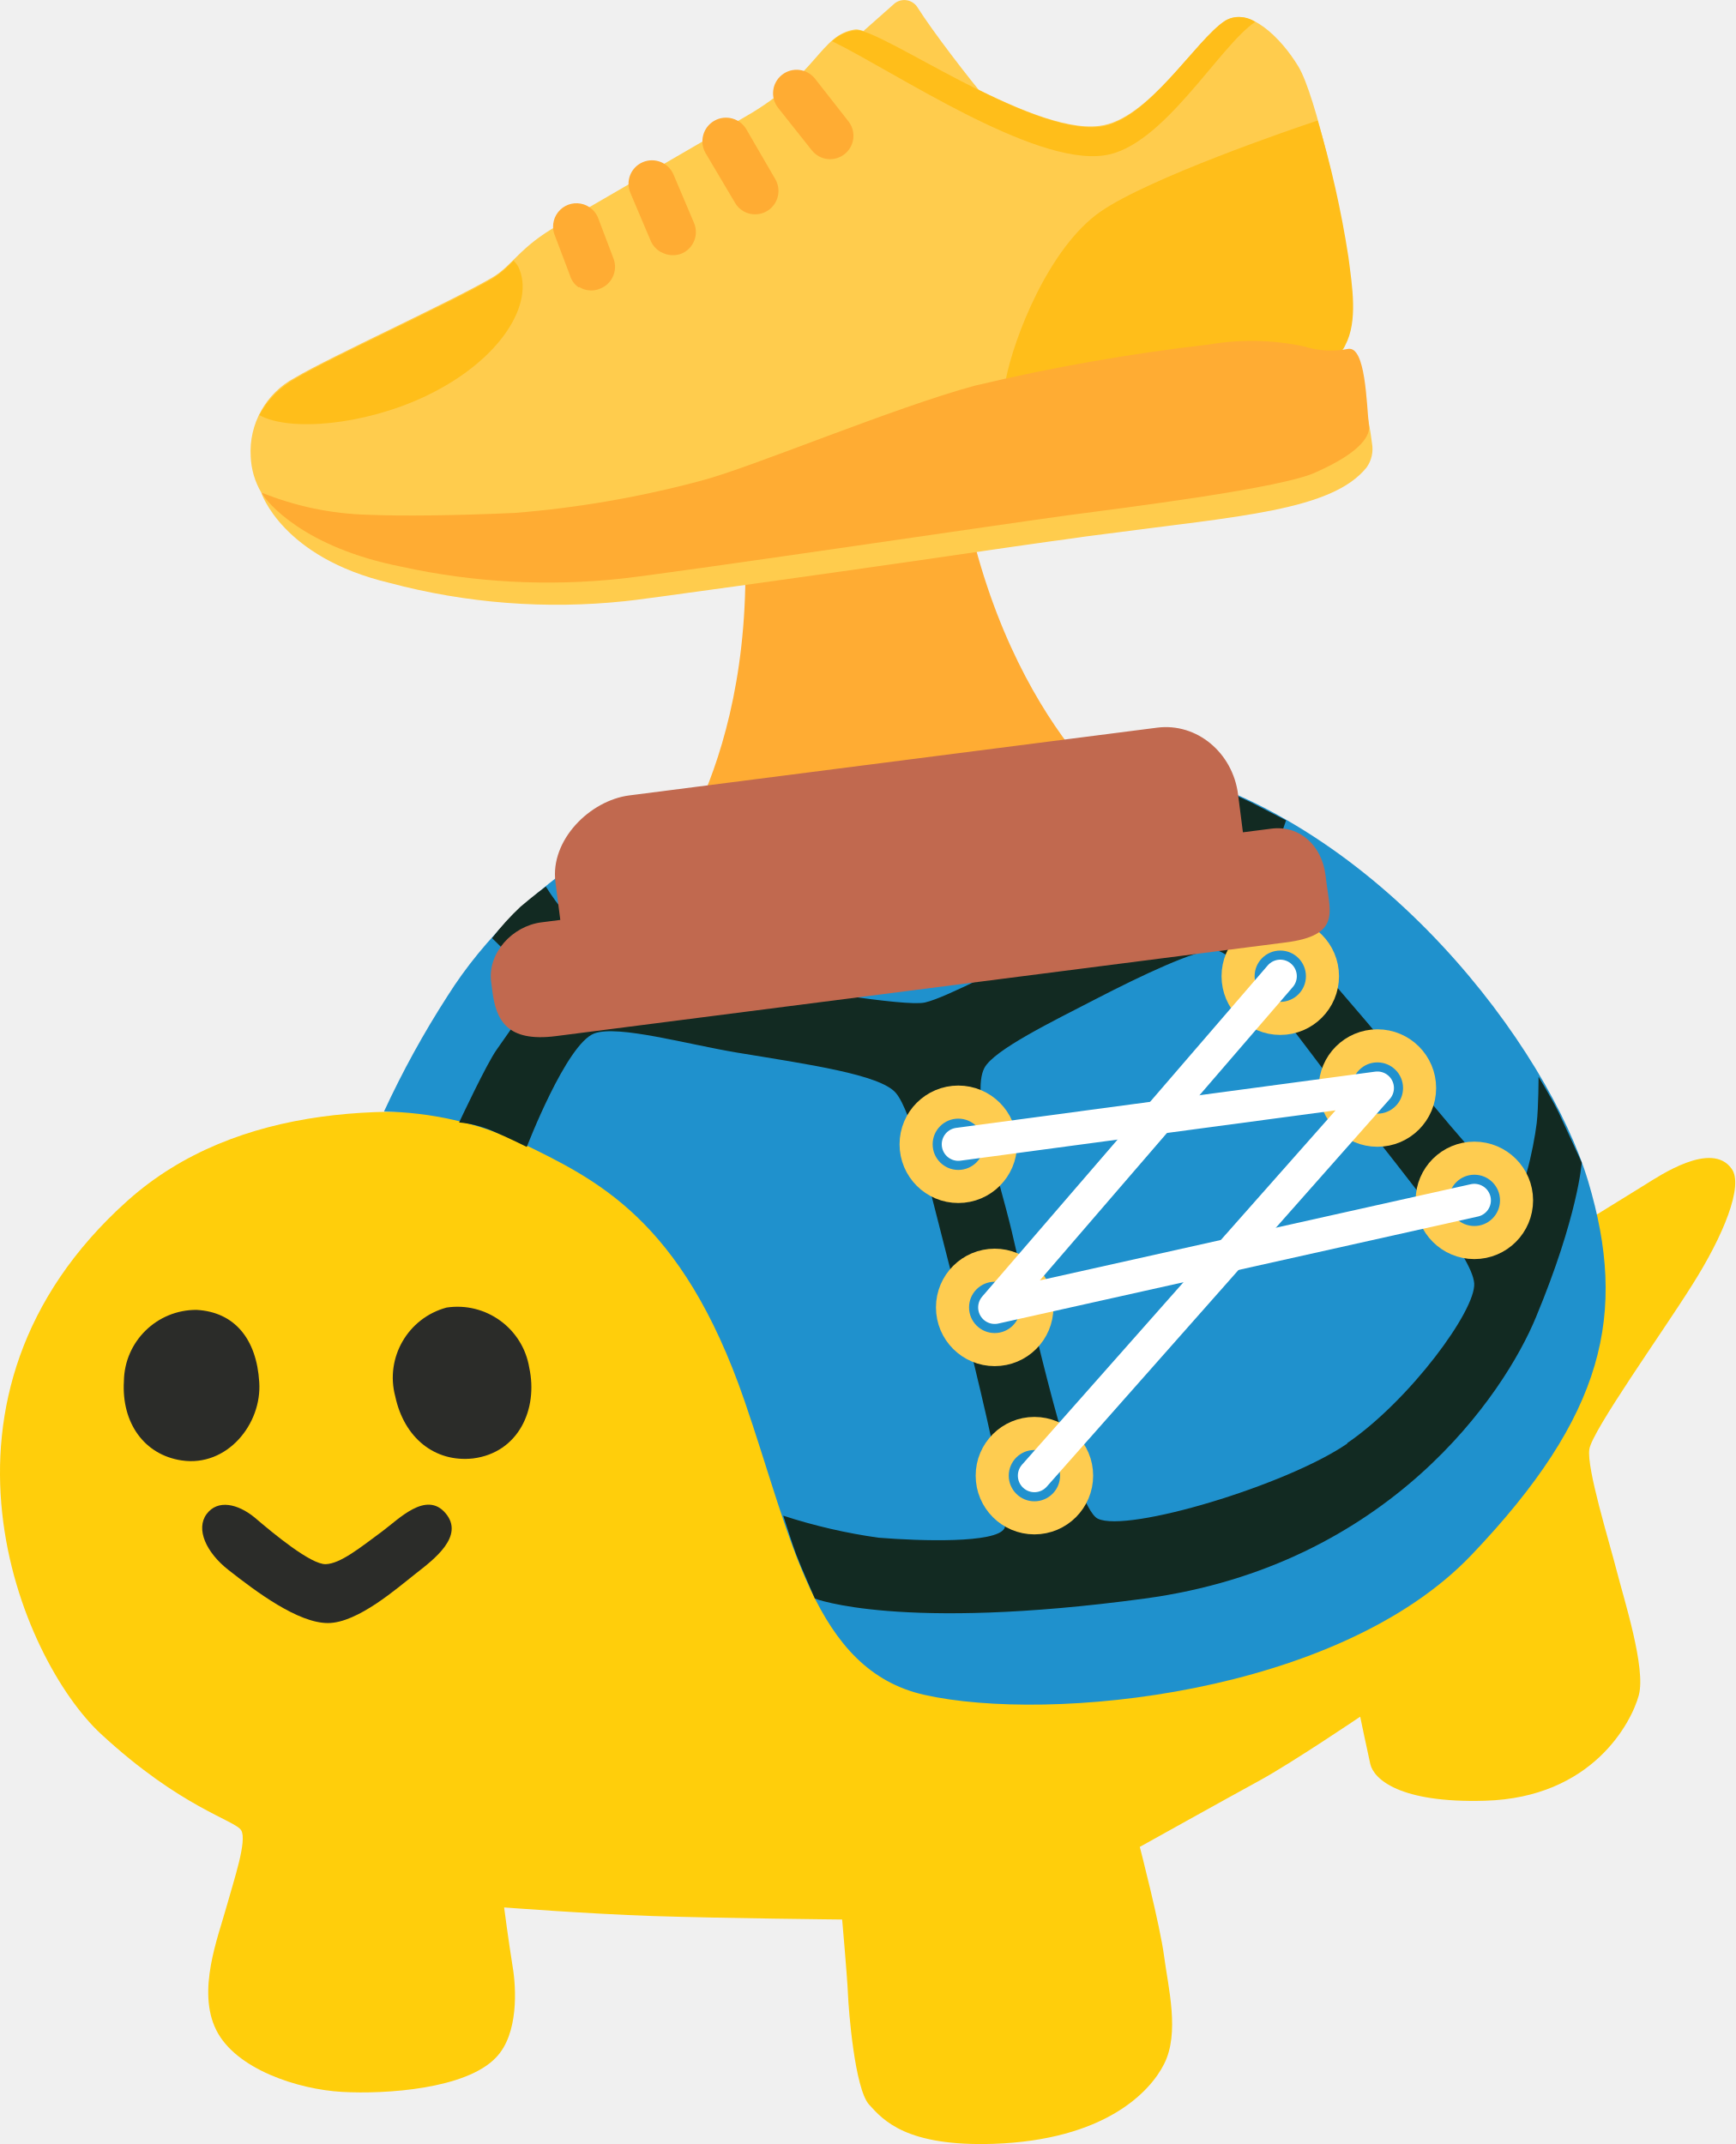
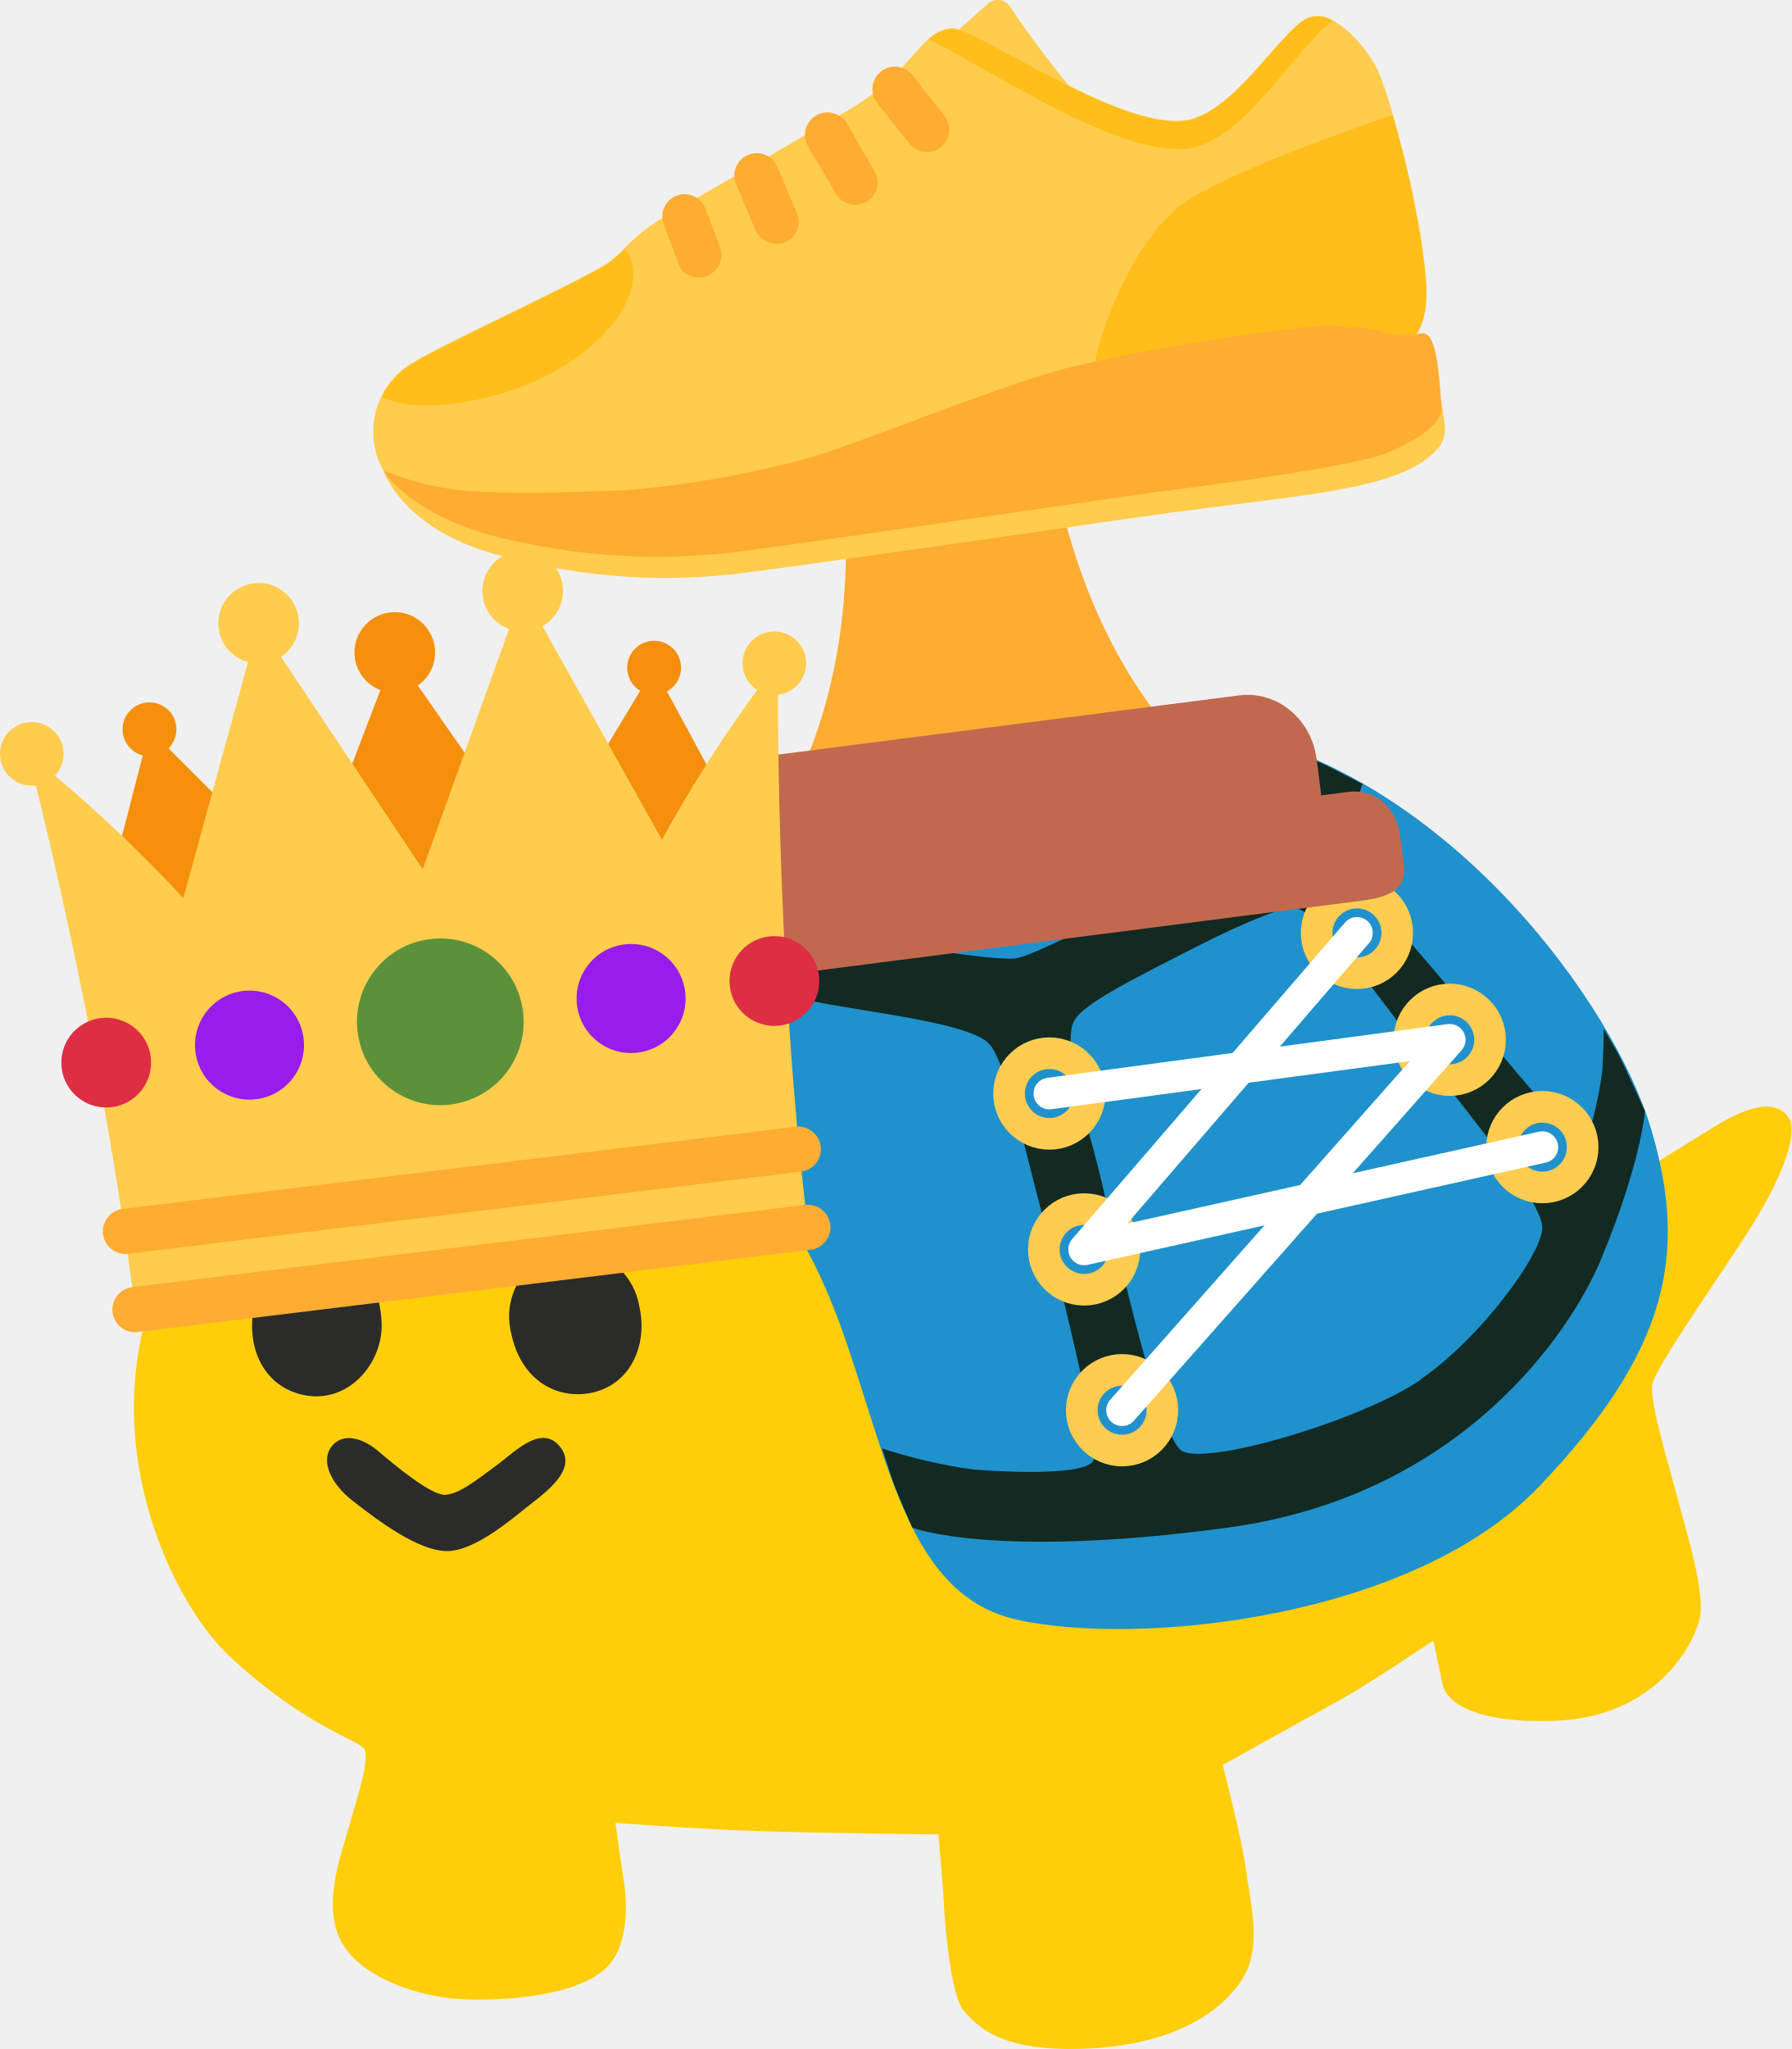
- <svg xmlns="http://www.w3.org/2000/svg" width="36.995mm" height="45.716mm" viewBox="0 0 104.875 129.568" version="1.1" id="svg54">
+ <svg xmlns="http://www.w3.org/2000/svg" width="39.983mm" height="45.716mm" viewBox="0 0 113.346 129.568" version="1.1" id="svg54">
  <defs id="defs4">
    <style id="style2">
      .cls-1 {
        fill: #ffce0b;
      }

      .cls-2 {
        fill: #1f91cd;
      }

      .cls-3 {
        fill: #122a22;
      }

      .cls-4 {
        fill: #8899a6;
      }

      .cls-5 {
        fill: #6399d2;
      }

      .cls-6 {
        fill: #ccd6dd;
      }

      .cls-7 {
        fill: #2b2c29;
      }

      .cls-8 {
        fill: #2191ce;
        stroke: #fecc50;
      }

      .cls-8, .cls-9 {
        stroke-linejoin: round;
        stroke-width: 2px;
      }

      .cls-9 {
        fill: none;
        stroke: #fff;
        stroke-linecap: round;
      }
    </style>
  </defs>
-   <g id="Layer_2" data-name="Layer 2" transform="translate(-0.01138548,27.39336)">
+   <g id="Layer_2" data-name="Layer 2" transform="translate(8.45871,27.39022)">
    <g id="grid">
      <g id="ml_copy" data-name="ml copy">
        <g id="thieves">
          <g id="g48">
            <path class="cls-1" d="m 95.19,46.83 4.27,-2.64 c 0.86,-0.53 4,-2.66 5.21,-0.95 0.73,1 -0.46,4 -2.42,7.08 -1.79,2.85 -6,8.74 -6.18,9.87 -0.18,1.13 1.21,5.61 1.65,7.34 0.44,1.73 1.78,5.89 1.34,7.53 -0.44,1.64 -2.8,6.2 -9.3,6.38 -5.16,0.15 -6.72,-1.31 -6.93,-2.22 -0.15,-0.66 -0.61,-2.86 -0.61,-2.86 0,0 -4.14,2.8 -6.1,3.87 -1.96,1.07 -7.22,4 -7.22,4 0,0 1.22,4.71 1.47,6.62 0.25,1.91 0.95,4.62 0,6.5 -0.85,1.7 -3.59,4.6 -10.32,4.83 -5.25,0.17 -6.64,-1.41 -7.51,-2.37 -0.87,-0.96 -1.24,-5.7 -1.28,-6.7 -0.04,-1 -0.35,-4.49 -0.35,-4.49 0,0 -7.13,-0.07 -11.43,-0.21 -3.9,-0.13 -9,-0.52 -9,-0.52 0,0 0.27,2.06 0.51,3.55 0.23,1.32 0.37,4.11 -1,5.52 -1.79,1.9 -6.63,2.23 -9.3,2.08 -2.67,-0.15 -6.43,-1.37 -7.61,-3.74 -1.18,-2.37 0.11,-5.6 0.62,-7.45 0.45,-1.62 1.26,-4 0.89,-4.62 C 14.22,82.61 10.95,81.88 6.11,77.4 1.27,72.92 -5.5,57 7.72,45.17 c 13.22,-11.83 38.91,-0.58 40.27,0.2 1.36,0.78 47.2,1.46 47.2,1.46 z" id="path6" />
            <path class="cls-2" d="M 52.77,18.37 C 40.43,19.42 31.4,25.91 27.07,32.78 a 56.86,56.86 0 0 0 -3.85,7 20.65,20.65 0 0 1 8.2,1.85 C 36,43.87 41.2,46.22 45,57.24 c 2.88,8.33 4.19,16.3 10.88,17.8 7.57,1.7 25,0 33.06,-8.45 C 97,58.14 98.39,52 96,44 93.61,36 83.43,22.24 70,19 64.12,17.67 58.37,17.9 52.77,18.37 Z" id="path8" />
            <path class="cls-3" d="M 94.22,39.85 C 93.81,39 93,37.68 93,37.68 c 0,0 0,1.82 -0.11,2.79 -0.19,1.57 -0.92,4.85 -1.43,4.39 A 105.24,105.24 0 0 1 84,36.07 c -1.6,-2.18 -7.06,-7.81 -7.26,-9.72 a 19.52,19.52 0 0 1 1,-4.17 l -2.14,-1.1 a 21.18,21.18 0 0 0 -2,-0.84 c 0,0 -0.51,4.37 -1.23,5.22 -0.72,0.85 -4.63,2.5 -7.73,3.81 -3.75,1.59 -7.36,3.61 -8.73,3.92 -1.2,0.27 -8.11,-0.93 -10.72,-1.33 -3.27,-0.49 -8.22,-1.68 -9.38,-2.44 A 13.73,13.73 0 0 1 33,26.18 c 0,0 -0.77,0.57 -1.53,1.22 a 15.79,15.79 0 0 0 -1.72,1.9 c 0,0 2.13,2 2.28,2.74 0.2,1.06 -1,2.55 -2,4 -0.61,0.85 -2.27,4.4 -2.27,4.4 a 6.72,6.72 0 0 1 1.93,0.48 c 1.11,0.47 2.16,1 2.16,1 0,0 2.39,-6.23 4.08,-6.86 1.44,-0.53 5.62,0.66 8.64,1.16 4.29,0.71 8.62,1.32 9.58,2.43 0.96,1.11 2.06,5.86 3.08,9.82 1.12,4.35 4,15.63 3.48,16.52 -0.52,0.89 -5,0.76 -7.61,0.55 a 33.78,33.78 0 0 1 -5.75,-1.33 c 0,0 0.59,1.85 0.78,2.34 0.27,0.71 1.13,2.67 1.13,2.67 0,0 5.12,2 19.93,0 14.81,-2 21.75,-12.39 23.65,-17 2.55,-6.13 2.77,-9.35 2.77,-9.35 0,0 -0.98,-2.15 -1.39,-3.02 z m -12.78,20 c -3.66,2.52 -13.29,5.41 -15.08,4.54 -1.44,-0.7 -4,-12.23 -5.2,-17.37 -0.78,-3.29 -2.51,-8.27 -1.65,-9.88 0.58,-1.09 4.14,-2.82 6.77,-4.18 2.63,-1.36 6.07,-3 7.14,-2.94 1.52,0.11 5,5.24 8.39,9.61 3.39,4.37 7.18,8.91 7.3,10.53 0.12,1.62 -3.89,7.07 -7.67,9.66 z" id="path10" />
            <g id="g24" style="display:none">
              <path class="cls-4" d="M 53.71,2.08 55.89,0.15 A 0.76,0.76 0 0 1 57,0.36 C 57.75,1.55 59.57,3.9 60.26,4.71 58.26,4.34 55.13,4.1 54.01,3.29 53.58,3 53.29,2.39 53.71,2.08 Z M 25,24 c 0.32,0.53 6.51,6.41 27.94,2.17 6.48,-1.29 25.89,-5.36 26,-5.84 0,0 0.14,0.65 0.21,1.27 a 1.55,1.55 0 0 1 -0.26,1.18 c -1.69,2.11 -6.25,2.38 -12.78,3.25 l -0.93,0.12 -0.62,0.09 c -1,0.13 -4,0.56 -7.4,1.06 -4.71,0.68 -14.14,2 -14.41,2 A 31.63,31.63 0 0 1 31.25,28.41 C 26,27.16 25,24 25,24 Z" id="path12" />
              <path class="cls-2" d="m 25,24 a 3.77,3.77 0 0 1 -0.51,-1.74 4.07,4.07 0 0 1 2.15,-3.85 c 1.77,-1.05 7.54,-3.67 9.63,-4.89 1,-0.59 1.33,-1.5 3.25,-2.57 l 9.1,-5.28 c 3.5,-2 3.64,-4 5.33,-4.24 1.13,-0.15 8.48,5.15 11.91,4.7 2.4,-0.28 4.7,-4.2 6.14,-5.13 1.14,-0.71 2.7,0.81 3.56,2.23 0.86,1.42 2.09,7.15 2.3,8.7 0.21,1.55 0.59,3.33 0,4.58 l -0.6,1.25 c 0,0 -28.93,7 -36.31,7.57 C 28.35,26.26 25,24 25,24 Z" id="path14" />
              <path class="cls-5" d="M 52.83,2 A 2,2 0 0 1 54,1.47 C 55.13,1.32 62.48,6.62 65.91,6.17 68.26,5.85 70.56,1.92 72,1 a 1.4,1.4 0 0 1 1.46,0.06 C 71.7,2.23 68.95,7.19 66.08,7.57 62.61,8.06 55.88,3.49 52.83,2 Z" id="path16" />
              <path class="cls-5" d="m 61.29,18.54 c 0.4,-2.08 2.11,-6.49 4.64,-8.24 2.37,-1.63 9.26,-4 10.57,-4.43 a 49.24,49.24 0 0 1 1.5,6.64 c 0.19,1.46 0.47,3.13 -0.15,4.31 a 1.28,1.28 0 0 1 -0.45,0.54 c 0,0 -16.13,1.26 -16.11,1.18 z" id="path18" />
              <path class="cls-6" d="m 52.18,7.61 a 1.14,1.14 0 0 0 1.45,-1.7 L 52,3.83 a 1.146,1.146 0 1 0 -1.8,1.42 l 1.65,2.08 a 1.26,1.26 0 0 0 0.33,0.28 z m -3.67,2.68 A 1.14,1.14 0 0 0 50.07,8.74 L 48.66,6.31 a 1.151,1.151 0 1 0 -2,1.14 l 1.44,2.43 a 1.08,1.08 0 0 0 0.41,0.41 z m -4,2 a 1.16,1.16 0 0 0 1,0.06 1.14,1.14 0 0 0 0.59,-1.49 L 45.1,8.5 A 1.142,1.142 0 0 0 43,9.4 l 1,2.36 a 1.16,1.16 0 0 0 0.5,0.53 z m -4,1.7 a 1.1,1.1 0 0 0 1,0.08 1.14,1.14 0 0 0 0.67,-1.46 l -0.72,-1.9 a 1.14,1.14 0 1 0 -2.13,0.8 l 0.72,1.9 A 1.08,1.08 0 0 0 40.47,14 Z M 78,17 a 4.35,4.35 0 0 1 -2.17,-0.12 12.35,12.35 0 0 0 -4.64,-0.09 97.42,97.42 0 0 0 -11.38,2 c -4,1.08 -10.92,4 -13.33,4.63 A 50.64,50.64 0 0 1 37.36,25 c -2.9,0.13 -5.51,0.16 -7.14,0.09 A 14.81,14.81 0 0 1 25,24 c 0.29,0.5 2.08,2.68 6.83,3.62 A 33.33,33.33 0 0 0 42.58,28.2 C 45.5,27.87 61.73,25.46 64.36,25.11 66.99,24.76 74.87,23.79 76.45,23 78.7,22 79.08,21.17 79,20.73 78.88,19.64 78.84,16.89 78,17 Z" id="path20" />
              <path class="cls-5" d="m 26.67,18.45 c 1.77,-1.05 7.54,-3.67 9.63,-4.89 a 5.07,5.07 0 0 0 1,-0.86 1.18,1.18 0 0 1 0.24,0.31 c 0.82,1.72 -0.81,4.53 -4.53,6.3 -3,1.42 -6.63,1.74 -8.1,0.92 a 4.4,4.4 0 0 1 1.76,-1.78 z" id="path22" />
            </g>
            <path class="cls-7" d="m 32,55.27 c 0.54,2.49 -0.64,5.13 -3.4,5.48 C 26.3,61 24.44,59.52 23.9,57 a 4.39,4.39 0 0 1 3.1,-5.37 4.4,4.4 0 0 1 5,3.64 z" id="path26" />
            <path class="cls-7" d="m 15.68,56.14 c 0.17,2.52 -1.94,5.14 -4.69,4.73 C 8.72,60.53 7.35,58.59 7.5,56.08 a 4.37,4.37 0 0 1 4.4,-4.31 c 2.28,0.13 3.62,1.75 3.78,4.37 z" id="path28" />
            <path class="cls-7" d="m 23.11,65.16 c 1,-0.74 2.66,-2.48 3.83,-1.1 1.17,1.38 -0.7,2.79 -1.79,3.64 -1.09,0.85 -3.51,3 -5.32,3 -1.81,0 -4.33,-1.89 -6,-3.2 -1.37,-1.07 -2,-2.49 -1.33,-3.39 0.67,-0.9 1.88,-0.62 2.89,0.2 1.17,1 3.42,2.86 4.31,2.83 0.89,-0.03 2.07,-0.99 3.41,-1.98 z" id="path30" />
            <circle class="cls-8" cx="57.93" cy="41.76" r="2.55" id="circle32" />
            <circle class="cls-8" cx="77.39" cy="31.6" r="2.55" id="circle34" />
            <circle class="cls-8" cx="62.53" cy="61.79" r="2.55" id="circle36" />
            <circle class="cls-8" cx="89.12" cy="45.15" r="2.55" id="circle38" />
            <circle class="cls-8" cx="60.13" cy="51.62" r="2.55" id="circle40" />
            <circle class="cls-8" cx="83.26" cy="38.36" r="2.55" id="circle42" />
            <polyline class="cls-9" points="89.12 45.15 60.13 51.62 77.39 31.6" id="polyline44" />
            <polyline class="cls-9" points="62.53 61.79 83.26 38.36 57.93 41.76" id="polyline46" />
          </g>
        </g>
      </g>
    </g>
  </g>
-   <g id="g2440" transform="matrix(0.857288,0,0,0.857288,119.793,28.69447)">
+   <g id="g2440" transform="matrix(0.857288,0,0,0.857288,128.2631,28.69133)">
    <path fill="#ffac33" d="m -72.375,-2.097 c -2.388,-18.603 -7.243,0.93 -7.243,0.93 0,0 -10.409,-17.573 -8.021,1.03 C -85.25,18.465 -93.005,27.728 -93.005,27.728 l 32.864,-4.219 c -0.003,3.45e-4 -9.846,-7.003 -12.234,-25.606 z" id="path736" style="stroke-width:2.696" />
    <path fill="#c1694f" d="m -52.109,25.196 c 0.379,2.952 1.293,5.269 -1.658,5.648 l -42.778,5.491 c -2.954,0.379 -3.31,-2.01 -3.689,-4.962 l -0.343,-2.674 c -0.379,-2.952 2.426,-5.747 5.212,-6.104 l 37.209,-4.776 c 2.786,-0.358 5.326,1.751 5.705,4.703 z" id="path740" style="stroke-width:2.696" />
    <path fill="#c1694f" d="m -46.204,28.854 c 0.261,2.032 0.913,3.62 -2.875,4.106 l -51.467,6.607 c -3.454,0.443 -4.216,-1.13 -4.477,-3.162 l -0.086,-0.668 c -0.261,-2.032 1.501,-3.93 3.533,-4.19 l 51.467,-6.607 c 2.029,-0.26 3.558,1.215 3.819,3.247 z" id="path742" style="stroke-width:2.696" />
    <g id="g3324" style="display:inline" transform="matrix(1.446197,0,0,1.446197,-157.4768,-33.47718)">
      <path class="cls-4" d="M 53.71,2.08 55.89,0.15 A 0.76,0.76 0 0 1 57,0.36 C 57.75,1.55 59.57,3.9 60.26,4.71 58.26,4.34 55.13,4.1 54.01,3.29 53.58,3 53.29,2.39 53.71,2.08 Z M 25,24 c 0.32,0.53 6.51,6.41 27.94,2.17 6.48,-1.29 25.89,-5.36 26,-5.84 0,0 0.14,0.65 0.21,1.27 a 1.55,1.55 0 0 1 -0.26,1.18 c -1.69,2.11 -6.25,2.38 -12.78,3.25 l -0.93,0.12 -0.62,0.09 c -1,0.13 -4,0.56 -7.4,1.06 -4.71,0.68 -14.14,2 -14.41,2 A 31.63,31.63 0 0 1 31.25,28.41 C 26,27.16 25,24 25,24 Z" id="path3312" style="fill:#ffcc4d;fill-opacity:1" />
      <path class="cls-2" d="m 25,24 a 3.77,3.77 0 0 1 -0.51,-1.74 4.07,4.07 0 0 1 2.15,-3.85 c 1.77,-1.05 7.54,-3.67 9.63,-4.89 1,-0.59 1.33,-1.5 3.25,-2.57 l 9.1,-5.28 c 3.5,-2 3.64,-4 5.33,-4.24 1.13,-0.15 8.48,5.15 11.91,4.7 2.4,-0.28 4.7,-4.2 6.14,-5.13 1.14,-0.71 2.7,0.81 3.56,2.23 0.86,1.42 2.09,7.15 2.3,8.7 0.21,1.55 0.59,3.33 0,4.58 l -0.6,1.25 c 0,0 -28.93,7 -36.31,7.57 C 28.35,26.26 25,24 25,24 Z" id="path3314" style="fill:#ffcc4d;fill-opacity:1" />
      <path class="cls-5" d="M 52.83,2 A 2,2 0 0 1 54,1.47 C 55.13,1.32 62.48,6.62 65.91,6.17 68.26,5.85 70.56,1.92 72,1 a 1.4,1.4 0 0 1 1.46,0.06 C 71.7,2.23 68.95,7.19 66.08,7.57 62.61,8.06 55.88,3.49 52.83,2 Z" id="path3316" style="fill:#ffbe1a;fill-opacity:1" />
      <path class="cls-5" d="m 61.29,18.54 c 0.4,-2.08 2.11,-6.49 4.64,-8.24 2.37,-1.63 9.26,-4 10.57,-4.43 a 49.24,49.24 0 0 1 1.5,6.64 c 0.19,1.46 0.47,3.13 -0.15,4.31 a 1.28,1.28 0 0 1 -0.45,0.54 c 0,0 -16.13,1.26 -16.11,1.18 z" id="path3318" style="fill:#ffbe1a;fill-opacity:1" />
      <path class="cls-6" d="m 52.18,7.61 a 1.14,1.14 0 0 0 1.45,-1.7 L 52,3.83 a 1.146,1.146 0 1 0 -1.8,1.42 l 1.65,2.08 a 1.26,1.26 0 0 0 0.33,0.28 z m -3.67,2.68 A 1.14,1.14 0 0 0 50.07,8.74 L 48.66,6.31 a 1.151,1.151 0 1 0 -2,1.14 l 1.44,2.43 a 1.08,1.08 0 0 0 0.41,0.41 z m -4,2 a 1.16,1.16 0 0 0 1,0.06 1.14,1.14 0 0 0 0.59,-1.49 L 45.1,8.5 A 1.142,1.142 0 0 0 43,9.4 l 1,2.36 a 1.16,1.16 0 0 0 0.5,0.53 z m -4,1.7 a 1.1,1.1 0 0 0 1,0.08 1.14,1.14 0 0 0 0.67,-1.46 l -0.72,-1.9 a 1.14,1.14 0 1 0 -2.13,0.8 l 0.72,1.9 A 1.08,1.08 0 0 0 40.47,14 Z M 78,17 a 4.35,4.35 0 0 1 -2.17,-0.12 12.35,12.35 0 0 0 -4.64,-0.09 97.42,97.42 0 0 0 -11.38,2 c -4,1.08 -10.92,4 -13.33,4.63 A 50.64,50.64 0 0 1 37.36,25 c -2.9,0.13 -5.51,0.16 -7.14,0.09 A 14.81,14.81 0 0 1 25,24 c 0.29,0.5 2.08,2.68 6.83,3.62 A 33.33,33.33 0 0 0 42.58,28.2 C 45.5,27.87 61.73,25.46 64.36,25.11 66.99,24.76 74.87,23.79 76.45,23 78.7,22 79.08,21.17 79,20.73 78.88,19.64 78.84,16.89 78,17 Z" id="path3320" style="fill:#ffac33;fill-opacity:1" />
      <path class="cls-5" d="m 26.67,18.45 c 1.77,-1.05 7.54,-3.67 9.63,-4.89 a 5.07,5.07 0 0 0 1,-0.86 1.18,1.18 0 0 1 0.24,0.31 c 0.82,1.72 -0.81,4.53 -4.53,6.3 -3,1.42 -6.63,1.74 -8.1,0.92 a 4.4,4.4 0 0 1 1.76,-1.78 z" id="path3322" style="fill:#ffbe1a;fill-opacity:1" />
    </g>
+     <g id="g12662" transform="matrix(1.655185,-0.2021159,0.2021159,1.655185,-151.2893,9.118215)">
+       <path fill="#f4900c" d="M 14.174,17.075 6.75,7.594 3.028,17.075 Z" id="path9063" />
+       <path fill="#f4900c" d="M 17.938,5.534 11.375,17.923 H 24.5 Z" id="path9065" />
+       <path fill="#f4900c" d="m 21.826,17.075 7.424,-9.481 3.722,9.481 z" id="path9067" />
+       <path fill="#ffcc4d" d="M 28.669,15.19 23.887,3.523 18.007,15.191 18,15.194 17.993,15.19 12.113,3.522 7.331,15.19 C 4.197,10.833 1.28,8.042 1.28,8.042 1.28,8.042 3,20.75 3,33 h 30 c 0,-12.25 1.72,-24.958 1.72,-24.958 0,0 -2.917,2.791 -6.051,7.148 z" id="path9069" />
+       <circle fill="#5c913b" cx="17.957" cy="22" r="3.688" id="circle9071" />
+       <circle fill="#981ceb" cx="26.463" cy="22" r="2.412" id="circle9073" />
+       <circle fill="#dd2e44" cx="32.852" cy="22" r="1.986" id="circle9075" />
+       <circle fill="#981ceb" cx="9.45" cy="22" r="2.412" id="circle9077" />
+       <circle fill="#dd2e44" cx="3.061" cy="22" r="1.986" id="circle9079" />
+       <path fill="#ffac33" d="M 33,34 H 3 C 2.448,34 2,33.553 2,33 2,32.447 2.448,32 3,32 h 30 c 0.553,0 1,0.447 1,1 0,0.553 -0.447,1 -1,1 z m 0,-3.486 H 3 c -0.552,0 -1,-0.447 -1,-1 0,-0.553 0.448,-1 1,-1 h 30 c 0.553,0 1,0.447 1,1 0,0.553 -0.447,1 -1,1 z" id="path9081" />
+       <circle fill="#ffcc4d" cx="1.447" cy="8.042" r="1.407" id="circle9083" />
+       <circle fill="#f4900c" cx="6.75" cy="7.594" r="1.192" id="circle9085" />
+       <circle fill="#ffcc4d" cx="12.113" cy="3.523" r="1.784" id="circle9087" />
+       <circle fill="#ffcc4d" cx="34.553" cy="8.042" r="1.407" id="circle9089" />
+       <circle fill="#f4900c" cx="29.25" cy="7.594" r="1.192" id="circle9091" />
+       <circle fill="#ffcc4d" cx="23.887" cy="3.523" r="1.784" id="circle9093" />
+       <circle fill="#f4900c" cx="17.938" cy="5.534" r="1.784" id="circle9095" />
+     </g>
  </g>
</svg>
